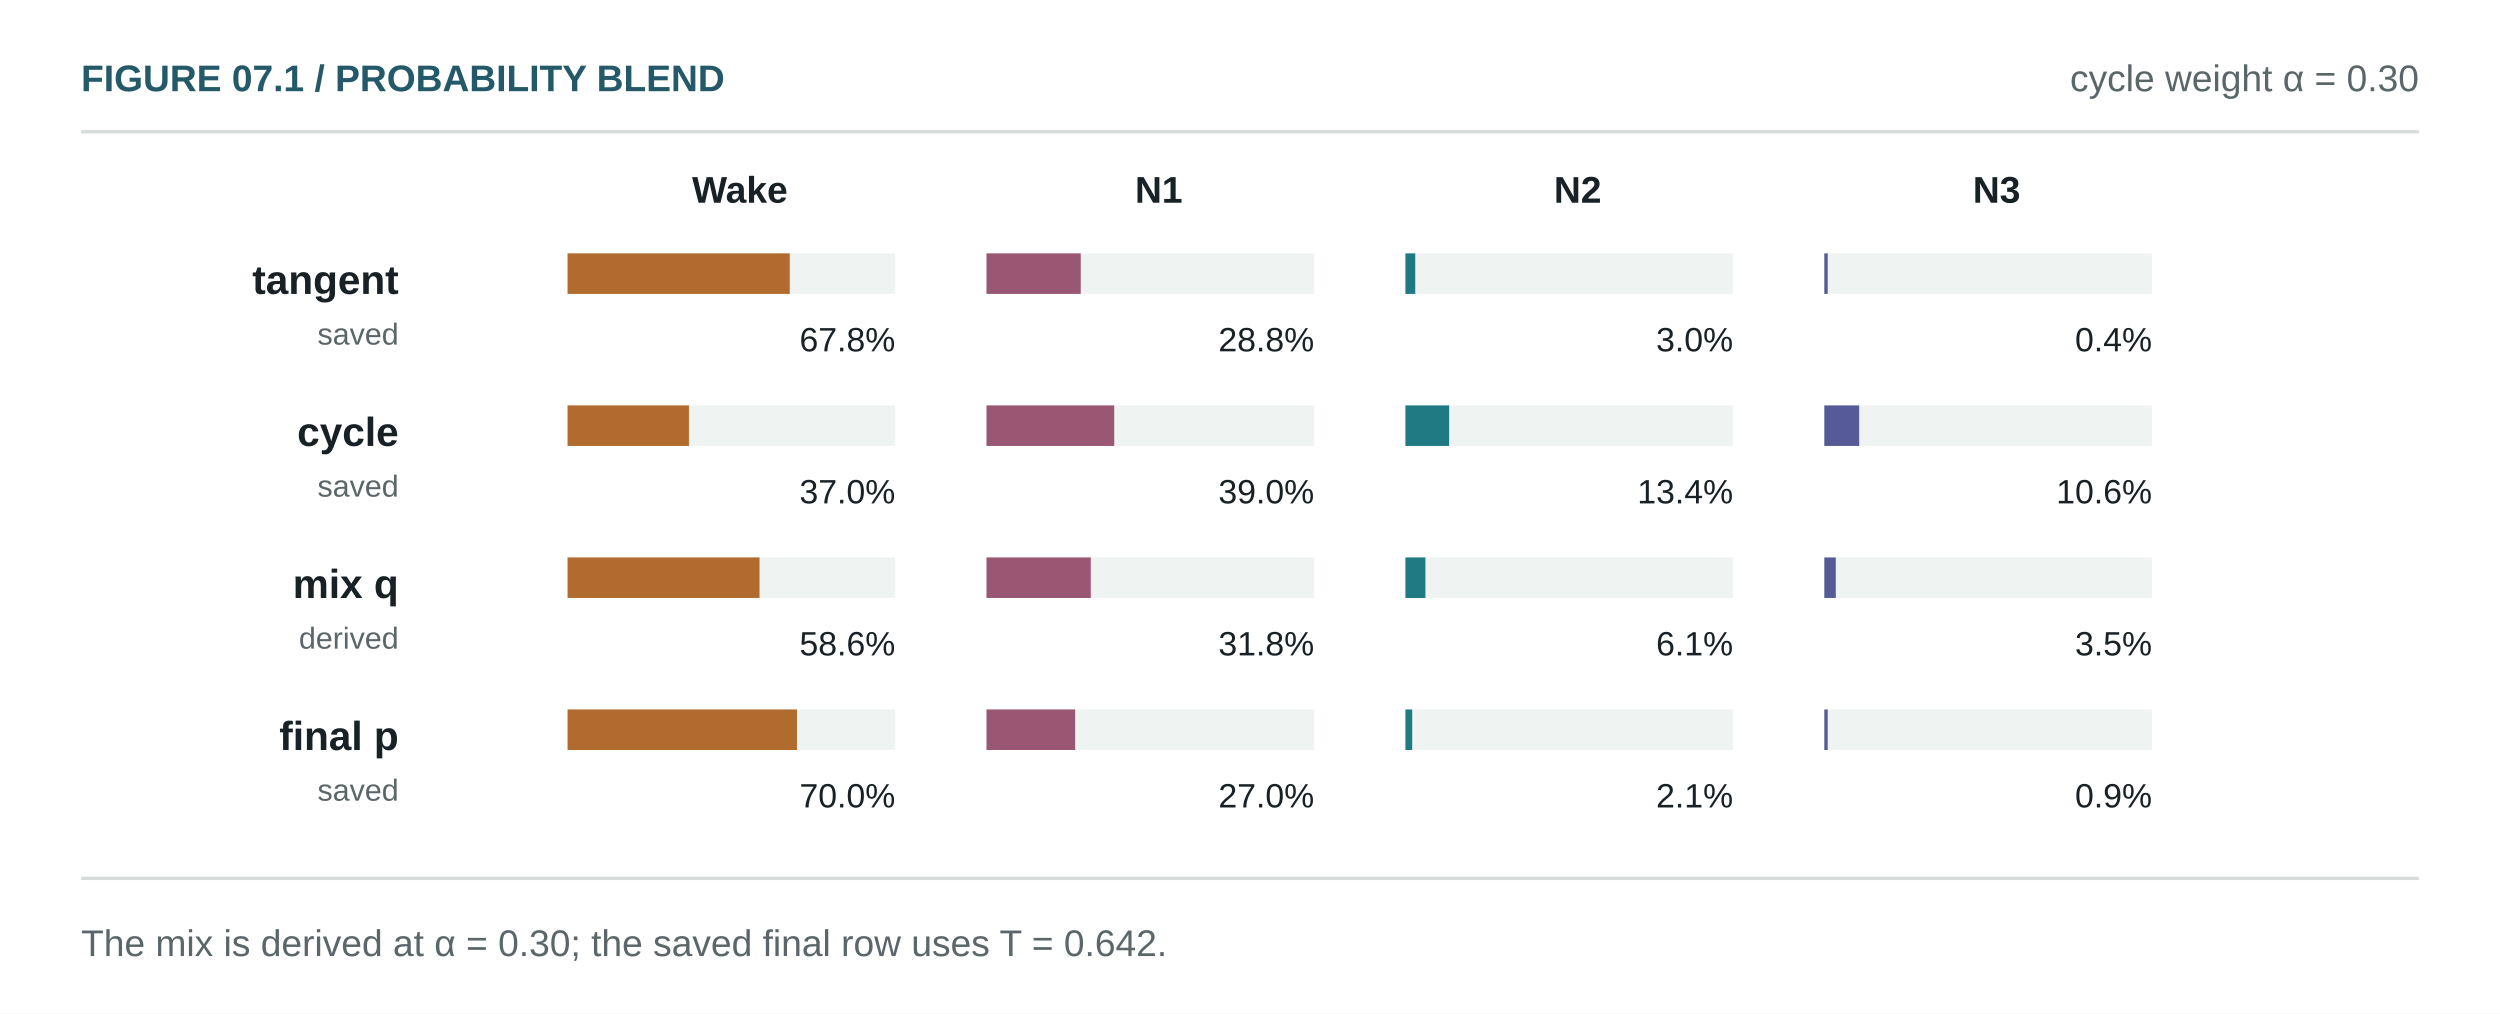
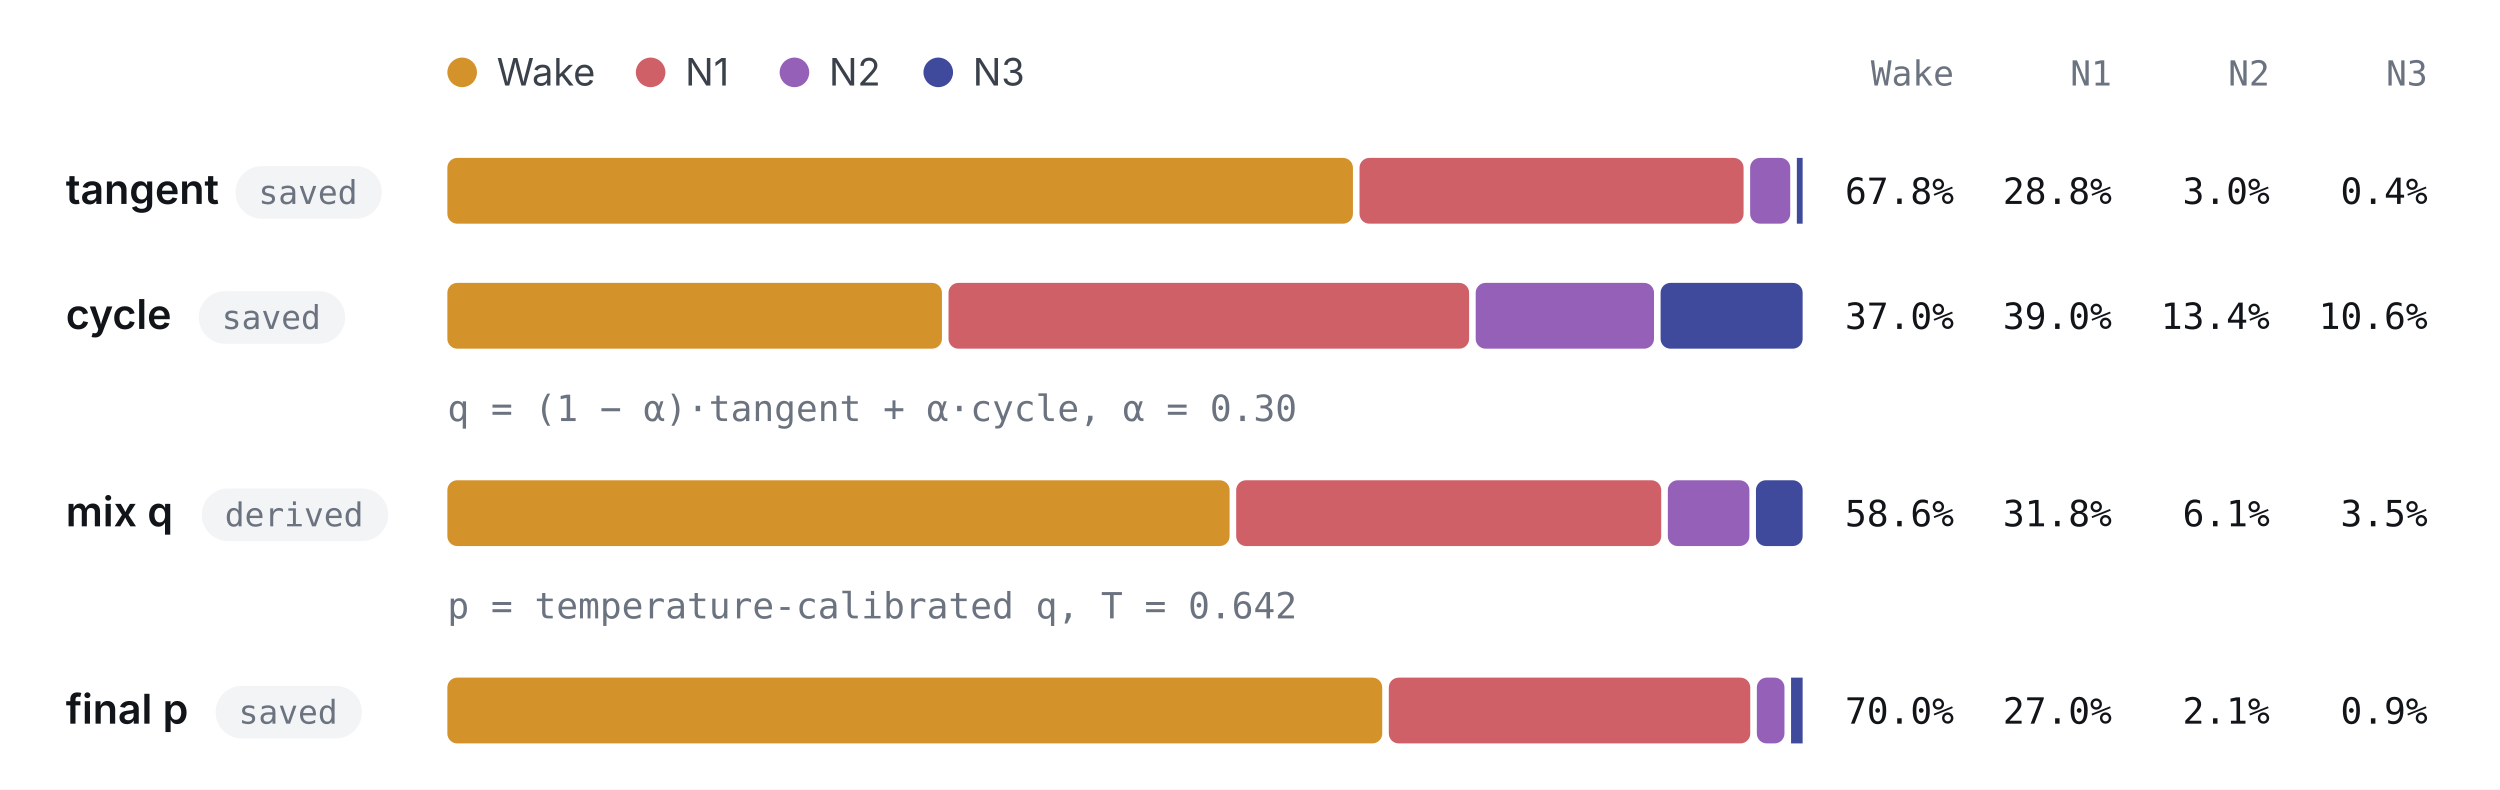
- <svg xmlns="http://www.w3.org/2000/svg" width="740" height="300" viewBox="0 0 740 300" role="img" aria-labelledby="title desc">
-   <rect width="740" height="300" fill="#ffffff" />
-   <text x="24.00" y="27.00" fill="#235969" font-size="11" font-weight="700" text-anchor="start" font-family="-apple-system,BlinkMacSystemFont,Segoe UI,Arial,sans-serif">FIGURE 07.1 / PROBABILITY BLEND</text>
-   <text x="716.00" y="27.00" fill="#5a6669" font-size="11" font-weight="400" text-anchor="end" font-family="-apple-system,BlinkMacSystemFont,Segoe UI,Arial,sans-serif">cycle weight α = 0.30</text>
-   <line x1="24.00" y1="39.00" x2="716.00" y2="39.00" stroke="#d5dcda" stroke-width="1" opacity="1" />
-   <text x="219.00" y="60.00" fill="#172126" font-size="11" font-weight="600" text-anchor="middle" font-family="-apple-system,BlinkMacSystemFont,Segoe UI,Arial,sans-serif">Wake</text>
-   <text x="343.00" y="60.00" fill="#172126" font-size="11" font-weight="600" text-anchor="middle" font-family="-apple-system,BlinkMacSystemFont,Segoe UI,Arial,sans-serif">N1</text>
-   <text x="467.00" y="60.00" fill="#172126" font-size="11" font-weight="600" text-anchor="middle" font-family="-apple-system,BlinkMacSystemFont,Segoe UI,Arial,sans-serif">N2</text>
-   <text x="591.00" y="60.00" fill="#172126" font-size="11" font-weight="600" text-anchor="middle" font-family="-apple-system,BlinkMacSystemFont,Segoe UI,Arial,sans-serif">N3</text>
-   <text x="118.00" y="87.00" fill="#172126" font-size="12" font-weight="600" text-anchor="end" font-family="-apple-system,BlinkMacSystemFont,Segoe UI,Arial,sans-serif">tangent</text>
-   <text x="118.00" y="102.00" fill="#5a6669" font-size="9" font-weight="400" text-anchor="end" font-family="-apple-system,BlinkMacSystemFont,Segoe UI,Arial,sans-serif">saved</text>
-   <rect x="168.00" y="75.00" width="97.00" height="12.00" fill="#eff3f2" />
-   <rect x="168.00" y="75.00" width="65.77" height="12.00" fill="#b16b2e" />
-   <text x="265.00" y="104.00" fill="#172126" font-size="10" font-weight="400" text-anchor="end" font-family="-apple-system,BlinkMacSystemFont,Segoe UI,Arial,sans-serif">67.8%</text>
-   <rect x="292.00" y="75.00" width="97.00" height="12.00" fill="#eff3f2" />
-   <rect x="292.00" y="75.00" width="27.90" height="12.00" fill="#9a5773" />
-   <text x="389.00" y="104.00" fill="#172126" font-size="10" font-weight="400" text-anchor="end" font-family="-apple-system,BlinkMacSystemFont,Segoe UI,Arial,sans-serif">28.8%</text>
-   <rect x="416.00" y="75.00" width="97.00" height="12.00" fill="#eff3f2" />
-   <rect x="416.00" y="75.00" width="2.91" height="12.00" fill="#207a83" />
-   <text x="513.00" y="104.00" fill="#172126" font-size="10" font-weight="400" text-anchor="end" font-family="-apple-system,BlinkMacSystemFont,Segoe UI,Arial,sans-serif">3.0%</text>
-   <rect x="540.00" y="75.00" width="97.00" height="12.00" fill="#eff3f2" />
-   <rect x="540.00" y="75.00" width="1.00" height="12.00" fill="#565b97" />
-   <text x="637.00" y="104.00" fill="#172126" font-size="10" font-weight="400" text-anchor="end" font-family="-apple-system,BlinkMacSystemFont,Segoe UI,Arial,sans-serif">0.4%</text>
-   <text x="118.00" y="132.00" fill="#172126" font-size="12" font-weight="600" text-anchor="end" font-family="-apple-system,BlinkMacSystemFont,Segoe UI,Arial,sans-serif">cycle</text>
-   <text x="118.00" y="147.00" fill="#5a6669" font-size="9" font-weight="400" text-anchor="end" font-family="-apple-system,BlinkMacSystemFont,Segoe UI,Arial,sans-serif">saved</text>
-   <rect x="168.00" y="120.00" width="97.00" height="12.00" fill="#eff3f2" />
-   <rect x="168.00" y="120.00" width="35.92" height="12.00" fill="#b16b2e" />
-   <text x="265.00" y="149.00" fill="#172126" font-size="10" font-weight="400" text-anchor="end" font-family="-apple-system,BlinkMacSystemFont,Segoe UI,Arial,sans-serif">37.0%</text>
-   <rect x="292.00" y="120.00" width="97.00" height="12.00" fill="#eff3f2" />
-   <rect x="292.00" y="120.00" width="37.81" height="12.00" fill="#9a5773" />
-   <text x="389.00" y="149.00" fill="#172126" font-size="10" font-weight="400" text-anchor="end" font-family="-apple-system,BlinkMacSystemFont,Segoe UI,Arial,sans-serif">39.0%</text>
-   <rect x="416.00" y="120.00" width="97.00" height="12.00" fill="#eff3f2" />
-   <rect x="416.00" y="120.00" width="12.95" height="12.00" fill="#207a83" />
-   <text x="513.00" y="149.00" fill="#172126" font-size="10" font-weight="400" text-anchor="end" font-family="-apple-system,BlinkMacSystemFont,Segoe UI,Arial,sans-serif">13.4%</text>
-   <rect x="540.00" y="120.00" width="97.00" height="12.00" fill="#eff3f2" />
-   <rect x="540.00" y="120.00" width="10.32" height="12.00" fill="#565b97" />
-   <text x="637.00" y="149.00" fill="#172126" font-size="10" font-weight="400" text-anchor="end" font-family="-apple-system,BlinkMacSystemFont,Segoe UI,Arial,sans-serif">10.6%</text>
-   <text x="118.00" y="177.00" fill="#172126" font-size="12" font-weight="600" text-anchor="end" font-family="-apple-system,BlinkMacSystemFont,Segoe UI,Arial,sans-serif">mix q</text>
-   <text x="118.00" y="192.00" fill="#5a6669" font-size="9" font-weight="400" text-anchor="end" font-family="-apple-system,BlinkMacSystemFont,Segoe UI,Arial,sans-serif">derived</text>
-   <rect x="168.00" y="165.00" width="97.00" height="12.00" fill="#eff3f2" />
-   <rect x="168.00" y="165.00" width="56.82" height="12.00" fill="#b16b2e" />
-   <text x="265.00" y="194.00" fill="#172126" font-size="10" font-weight="400" text-anchor="end" font-family="-apple-system,BlinkMacSystemFont,Segoe UI,Arial,sans-serif">58.6%</text>
-   <rect x="292.00" y="165.00" width="97.00" height="12.00" fill="#eff3f2" />
-   <rect x="292.00" y="165.00" width="30.87" height="12.00" fill="#9a5773" />
-   <text x="389.00" y="194.00" fill="#172126" font-size="10" font-weight="400" text-anchor="end" font-family="-apple-system,BlinkMacSystemFont,Segoe UI,Arial,sans-serif">31.8%</text>
-   <rect x="416.00" y="165.00" width="97.00" height="12.00" fill="#eff3f2" />
-   <rect x="416.00" y="165.00" width="5.92" height="12.00" fill="#207a83" />
-   <text x="513.00" y="194.00" fill="#172126" font-size="10" font-weight="400" text-anchor="end" font-family="-apple-system,BlinkMacSystemFont,Segoe UI,Arial,sans-serif">6.1%</text>
-   <rect x="540.00" y="165.00" width="97.00" height="12.00" fill="#eff3f2" />
-   <rect x="540.00" y="165.00" width="3.39" height="12.00" fill="#565b97" />
-   <text x="637.00" y="194.00" fill="#172126" font-size="10" font-weight="400" text-anchor="end" font-family="-apple-system,BlinkMacSystemFont,Segoe UI,Arial,sans-serif">3.5%</text>
-   <text x="118.00" y="222.00" fill="#172126" font-size="12" font-weight="600" text-anchor="end" font-family="-apple-system,BlinkMacSystemFont,Segoe UI,Arial,sans-serif">final p</text>
-   <text x="118.00" y="237.00" fill="#5a6669" font-size="9" font-weight="400" text-anchor="end" font-family="-apple-system,BlinkMacSystemFont,Segoe UI,Arial,sans-serif">saved</text>
-   <rect x="168.00" y="210.00" width="97.00" height="12.00" fill="#eff3f2" />
-   <rect x="168.00" y="210.00" width="67.90" height="12.00" fill="#b16b2e" />
-   <text x="265.00" y="239.00" fill="#172126" font-size="10" font-weight="400" text-anchor="end" font-family="-apple-system,BlinkMacSystemFont,Segoe UI,Arial,sans-serif">70.0%</text>
-   <rect x="292.00" y="210.00" width="97.00" height="12.00" fill="#eff3f2" />
-   <rect x="292.00" y="210.00" width="26.25" height="12.00" fill="#9a5773" />
-   <text x="389.00" y="239.00" fill="#172126" font-size="10" font-weight="400" text-anchor="end" font-family="-apple-system,BlinkMacSystemFont,Segoe UI,Arial,sans-serif">27.0%</text>
-   <rect x="416.00" y="210.00" width="97.00" height="12.00" fill="#eff3f2" />
-   <rect x="416.00" y="210.00" width="2.01" height="12.00" fill="#207a83" />
-   <text x="513.00" y="239.00" fill="#172126" font-size="10" font-weight="400" text-anchor="end" font-family="-apple-system,BlinkMacSystemFont,Segoe UI,Arial,sans-serif">2.1%</text>
-   <rect x="540.00" y="210.00" width="97.00" height="12.00" fill="#eff3f2" />
-   <rect x="540.00" y="210.00" width="1.00" height="12.00" fill="#565b97" />
-   <text x="637.00" y="239.00" fill="#172126" font-size="10" font-weight="400" text-anchor="end" font-family="-apple-system,BlinkMacSystemFont,Segoe UI,Arial,sans-serif">0.9%</text>
-   <line x1="24.00" y1="260.00" x2="716.00" y2="260.00" stroke="#d5dcda" stroke-width="1" opacity="1" />
-   <text x="24.00" y="283.00" fill="#5a6669" font-size="11" font-weight="400" text-anchor="start" font-family="-apple-system,BlinkMacSystemFont,Segoe UI,Arial,sans-serif">The mix is derived at α = 0.30; the saved final row uses T = 0.642.</text>
+ <svg xmlns="http://www.w3.org/2000/svg" width="760" height="240" viewBox="0 0 760 240" role="img" aria-labelledby="title desc" font-family="-apple-system,BlinkMacSystemFont,'Segoe UI',Inter,Roboto,Helvetica,Arial,sans-serif">
+   <rect width="760" height="240" fill="#ffffff" />
+   <circle cx="140.50" cy="22.00" r="4.50" fill="#d4922a" />
+   <text x="151.00" y="26.00" fill="#3a414b" font-size="11.5" font-weight="400" text-anchor="start">Wake</text>
+   <circle cx="197.79" cy="22.00" r="4.50" fill="#cf6068" />
+   <text x="208.29" y="26.00" fill="#3a414b" font-size="11.5" font-weight="400" text-anchor="start">N1</text>
+   <circle cx="241.51" cy="22.00" r="4.50" fill="#9460b8" />
+   <text x="252.01" y="26.00" fill="#3a414b" font-size="11.5" font-weight="400" text-anchor="start">N2</text>
+   <circle cx="285.23" cy="22.00" r="4.50" fill="#3f4a9c" />
+   <text x="295.73" y="26.00" fill="#3a414b" font-size="11.5" font-weight="400" text-anchor="start">N3</text>
+   <text x="594.00" y="26.00" fill="#6b7380" font-size="10.5" font-weight="500" text-anchor="end" font-family="'SF Mono',ui-monospace,SFMono-Regular,Menlo,Consolas,monospace">Wake</text>
+   <text x="642.00" y="26.00" fill="#6b7380" font-size="10.5" font-weight="500" text-anchor="end" font-family="'SF Mono',ui-monospace,SFMono-Regular,Menlo,Consolas,monospace">N1</text>
+   <text x="690.00" y="26.00" fill="#6b7380" font-size="10.5" font-weight="500" text-anchor="end" font-family="'SF Mono',ui-monospace,SFMono-Regular,Menlo,Consolas,monospace">N2</text>
+   <text x="738.00" y="26.00" fill="#6b7380" font-size="10.5" font-weight="500" text-anchor="end" font-family="'SF Mono',ui-monospace,SFMono-Regular,Menlo,Consolas,monospace">N3</text>
+   <text x="20.00" y="62.00" fill="#111418" font-size="12.5" font-weight="600" text-anchor="start">tangent</text>
+   <rect x="71.58" y="50.50" width="44.50" height="16.00" fill="#f3f4f6" rx="8" />
+   <text x="78.58" y="62.00" fill="#6b7380" font-size="10" font-weight="500" text-anchor="start" font-family="'SF Mono',ui-monospace,SFMono-Regular,Menlo,Consolas,monospace">saved</text>
+   <rect x="136.00" y="48.00" width="275.29" height="20.00" fill="#d4922a" rx="3" />
+   <rect x="413.29" y="48.00" width="116.76" height="20.00" fill="#cf6068" rx="3" />
+   <rect x="532.04" y="48.00" width="12.19" height="20.00" fill="#9460b8" rx="3" />
+   <rect x="546.24" y="48.00" width="1.76" height="20.00" fill="#3f4a9c" />
+   <text x="594.00" y="62.00" fill="#111418" font-size="11" font-weight="500" text-anchor="end" font-family="'SF Mono',ui-monospace,SFMono-Regular,Menlo,Consolas,monospace">67.8%</text>
+   <text x="642.00" y="62.00" fill="#111418" font-size="11" font-weight="500" text-anchor="end" font-family="'SF Mono',ui-monospace,SFMono-Regular,Menlo,Consolas,monospace">28.8%</text>
+   <text x="690.00" y="62.00" fill="#111418" font-size="11" font-weight="500" text-anchor="end" font-family="'SF Mono',ui-monospace,SFMono-Regular,Menlo,Consolas,monospace">3.0%</text>
+   <text x="738.00" y="62.00" fill="#111418" font-size="11" font-weight="500" text-anchor="end" font-family="'SF Mono',ui-monospace,SFMono-Regular,Menlo,Consolas,monospace">0.4%</text>
+   <text x="20.00" y="100.00" fill="#111418" font-size="12.5" font-weight="600" text-anchor="start">cycle</text>
+   <rect x="60.42" y="88.50" width="44.50" height="16.00" fill="#f3f4f6" rx="8" />
+   <text x="67.42" y="100.00" fill="#6b7380" font-size="10" font-weight="500" text-anchor="start" font-family="'SF Mono',ui-monospace,SFMono-Regular,Menlo,Consolas,monospace">saved</text>
+   <rect x="136.00" y="86.00" width="150.35" height="20.00" fill="#d4922a" rx="3" />
+   <rect x="288.35" y="86.00" width="158.26" height="20.00" fill="#cf6068" rx="3" />
+   <rect x="448.61" y="86.00" width="54.21" height="20.00" fill="#9460b8" rx="3" />
+   <rect x="504.82" y="86.00" width="43.18" height="20.00" fill="#3f4a9c" rx="3" />
+   <text x="594.00" y="100.00" fill="#111418" font-size="11" font-weight="500" text-anchor="end" font-family="'SF Mono',ui-monospace,SFMono-Regular,Menlo,Consolas,monospace">37.0%</text>
+   <text x="642.00" y="100.00" fill="#111418" font-size="11" font-weight="500" text-anchor="end" font-family="'SF Mono',ui-monospace,SFMono-Regular,Menlo,Consolas,monospace">39.0%</text>
+   <text x="690.00" y="100.00" fill="#111418" font-size="11" font-weight="500" text-anchor="end" font-family="'SF Mono',ui-monospace,SFMono-Regular,Menlo,Consolas,monospace">13.4%</text>
+   <text x="738.00" y="100.00" fill="#111418" font-size="11" font-weight="500" text-anchor="end" font-family="'SF Mono',ui-monospace,SFMono-Regular,Menlo,Consolas,monospace">10.6%</text>
+   <text x="20.00" y="160.00" fill="#111418" font-size="12.5" font-weight="600" text-anchor="start">mix q</text>
+   <rect x="61.34" y="148.50" width="56.70" height="16.00" fill="#f3f4f6" rx="8" />
+   <text x="68.34" y="160.00" fill="#6b7380" font-size="10" font-weight="500" text-anchor="start" font-family="'SF Mono',ui-monospace,SFMono-Regular,Menlo,Consolas,monospace">derived</text>
+   <rect x="136.00" y="146.00" width="237.80" height="20.00" fill="#d4922a" rx="3" />
+   <rect x="375.80" y="146.00" width="129.21" height="20.00" fill="#cf6068" rx="3" />
+   <rect x="507.02" y="146.00" width="24.80" height="20.00" fill="#9460b8" rx="3" />
+   <rect x="533.81" y="146.00" width="14.19" height="20.00" fill="#3f4a9c" rx="3" />
+   <text x="594.00" y="160.00" fill="#111418" font-size="11" font-weight="500" text-anchor="end" font-family="'SF Mono',ui-monospace,SFMono-Regular,Menlo,Consolas,monospace">58.6%</text>
+   <text x="642.00" y="160.00" fill="#111418" font-size="11" font-weight="500" text-anchor="end" font-family="'SF Mono',ui-monospace,SFMono-Regular,Menlo,Consolas,monospace">31.8%</text>
+   <text x="690.00" y="160.00" fill="#111418" font-size="11" font-weight="500" text-anchor="end" font-family="'SF Mono',ui-monospace,SFMono-Regular,Menlo,Consolas,monospace">6.1%</text>
+   <text x="738.00" y="160.00" fill="#111418" font-size="11" font-weight="500" text-anchor="end" font-family="'SF Mono',ui-monospace,SFMono-Regular,Menlo,Consolas,monospace">3.5%</text>
+   <text x="20.00" y="220.00" fill="#111418" font-size="12.5" font-weight="600" text-anchor="start">final p</text>
+   <rect x="65.54" y="208.50" width="44.50" height="16.00" fill="#f3f4f6" rx="8" />
+   <text x="72.54" y="220.00" fill="#6b7380" font-size="10" font-weight="500" text-anchor="start" font-family="'SF Mono',ui-monospace,SFMono-Regular,Menlo,Consolas,monospace">saved</text>
+   <rect x="136.00" y="206.00" width="284.20" height="20.00" fill="#d4922a" rx="3" />
+   <rect x="422.20" y="206.00" width="109.88" height="20.00" fill="#cf6068" rx="3" />
+   <rect x="534.08" y="206.00" width="8.40" height="20.00" fill="#9460b8" rx="3" />
+   <rect x="544.48" y="206.00" width="3.52" height="20.00" fill="#3f4a9c" />
+   <text x="594.00" y="220.00" fill="#111418" font-size="11" font-weight="500" text-anchor="end" font-family="'SF Mono',ui-monospace,SFMono-Regular,Menlo,Consolas,monospace">70.0%</text>
+   <text x="642.00" y="220.00" fill="#111418" font-size="11" font-weight="500" text-anchor="end" font-family="'SF Mono',ui-monospace,SFMono-Regular,Menlo,Consolas,monospace">27.0%</text>
+   <text x="690.00" y="220.00" fill="#111418" font-size="11" font-weight="500" text-anchor="end" font-family="'SF Mono',ui-monospace,SFMono-Regular,Menlo,Consolas,monospace">2.1%</text>
+   <text x="738.00" y="220.00" fill="#111418" font-size="11" font-weight="500" text-anchor="end" font-family="'SF Mono',ui-monospace,SFMono-Regular,Menlo,Consolas,monospace">0.9%</text>
+   <text x="136.00" y="128.00" fill="#6b7380" font-size="11" font-weight="400" text-anchor="start" font-family="'SF Mono',ui-monospace,SFMono-Regular,Menlo,Consolas,monospace">q = (1 − α)·tangent + α·cycle,  α = 0.30</text>
+   <text x="136.00" y="188.00" fill="#6b7380" font-size="11" font-weight="400" text-anchor="start" font-family="'SF Mono',ui-monospace,SFMono-Regular,Menlo,Consolas,monospace">p = temperature-calibrated q,  T = 0.642</text>
</svg>
